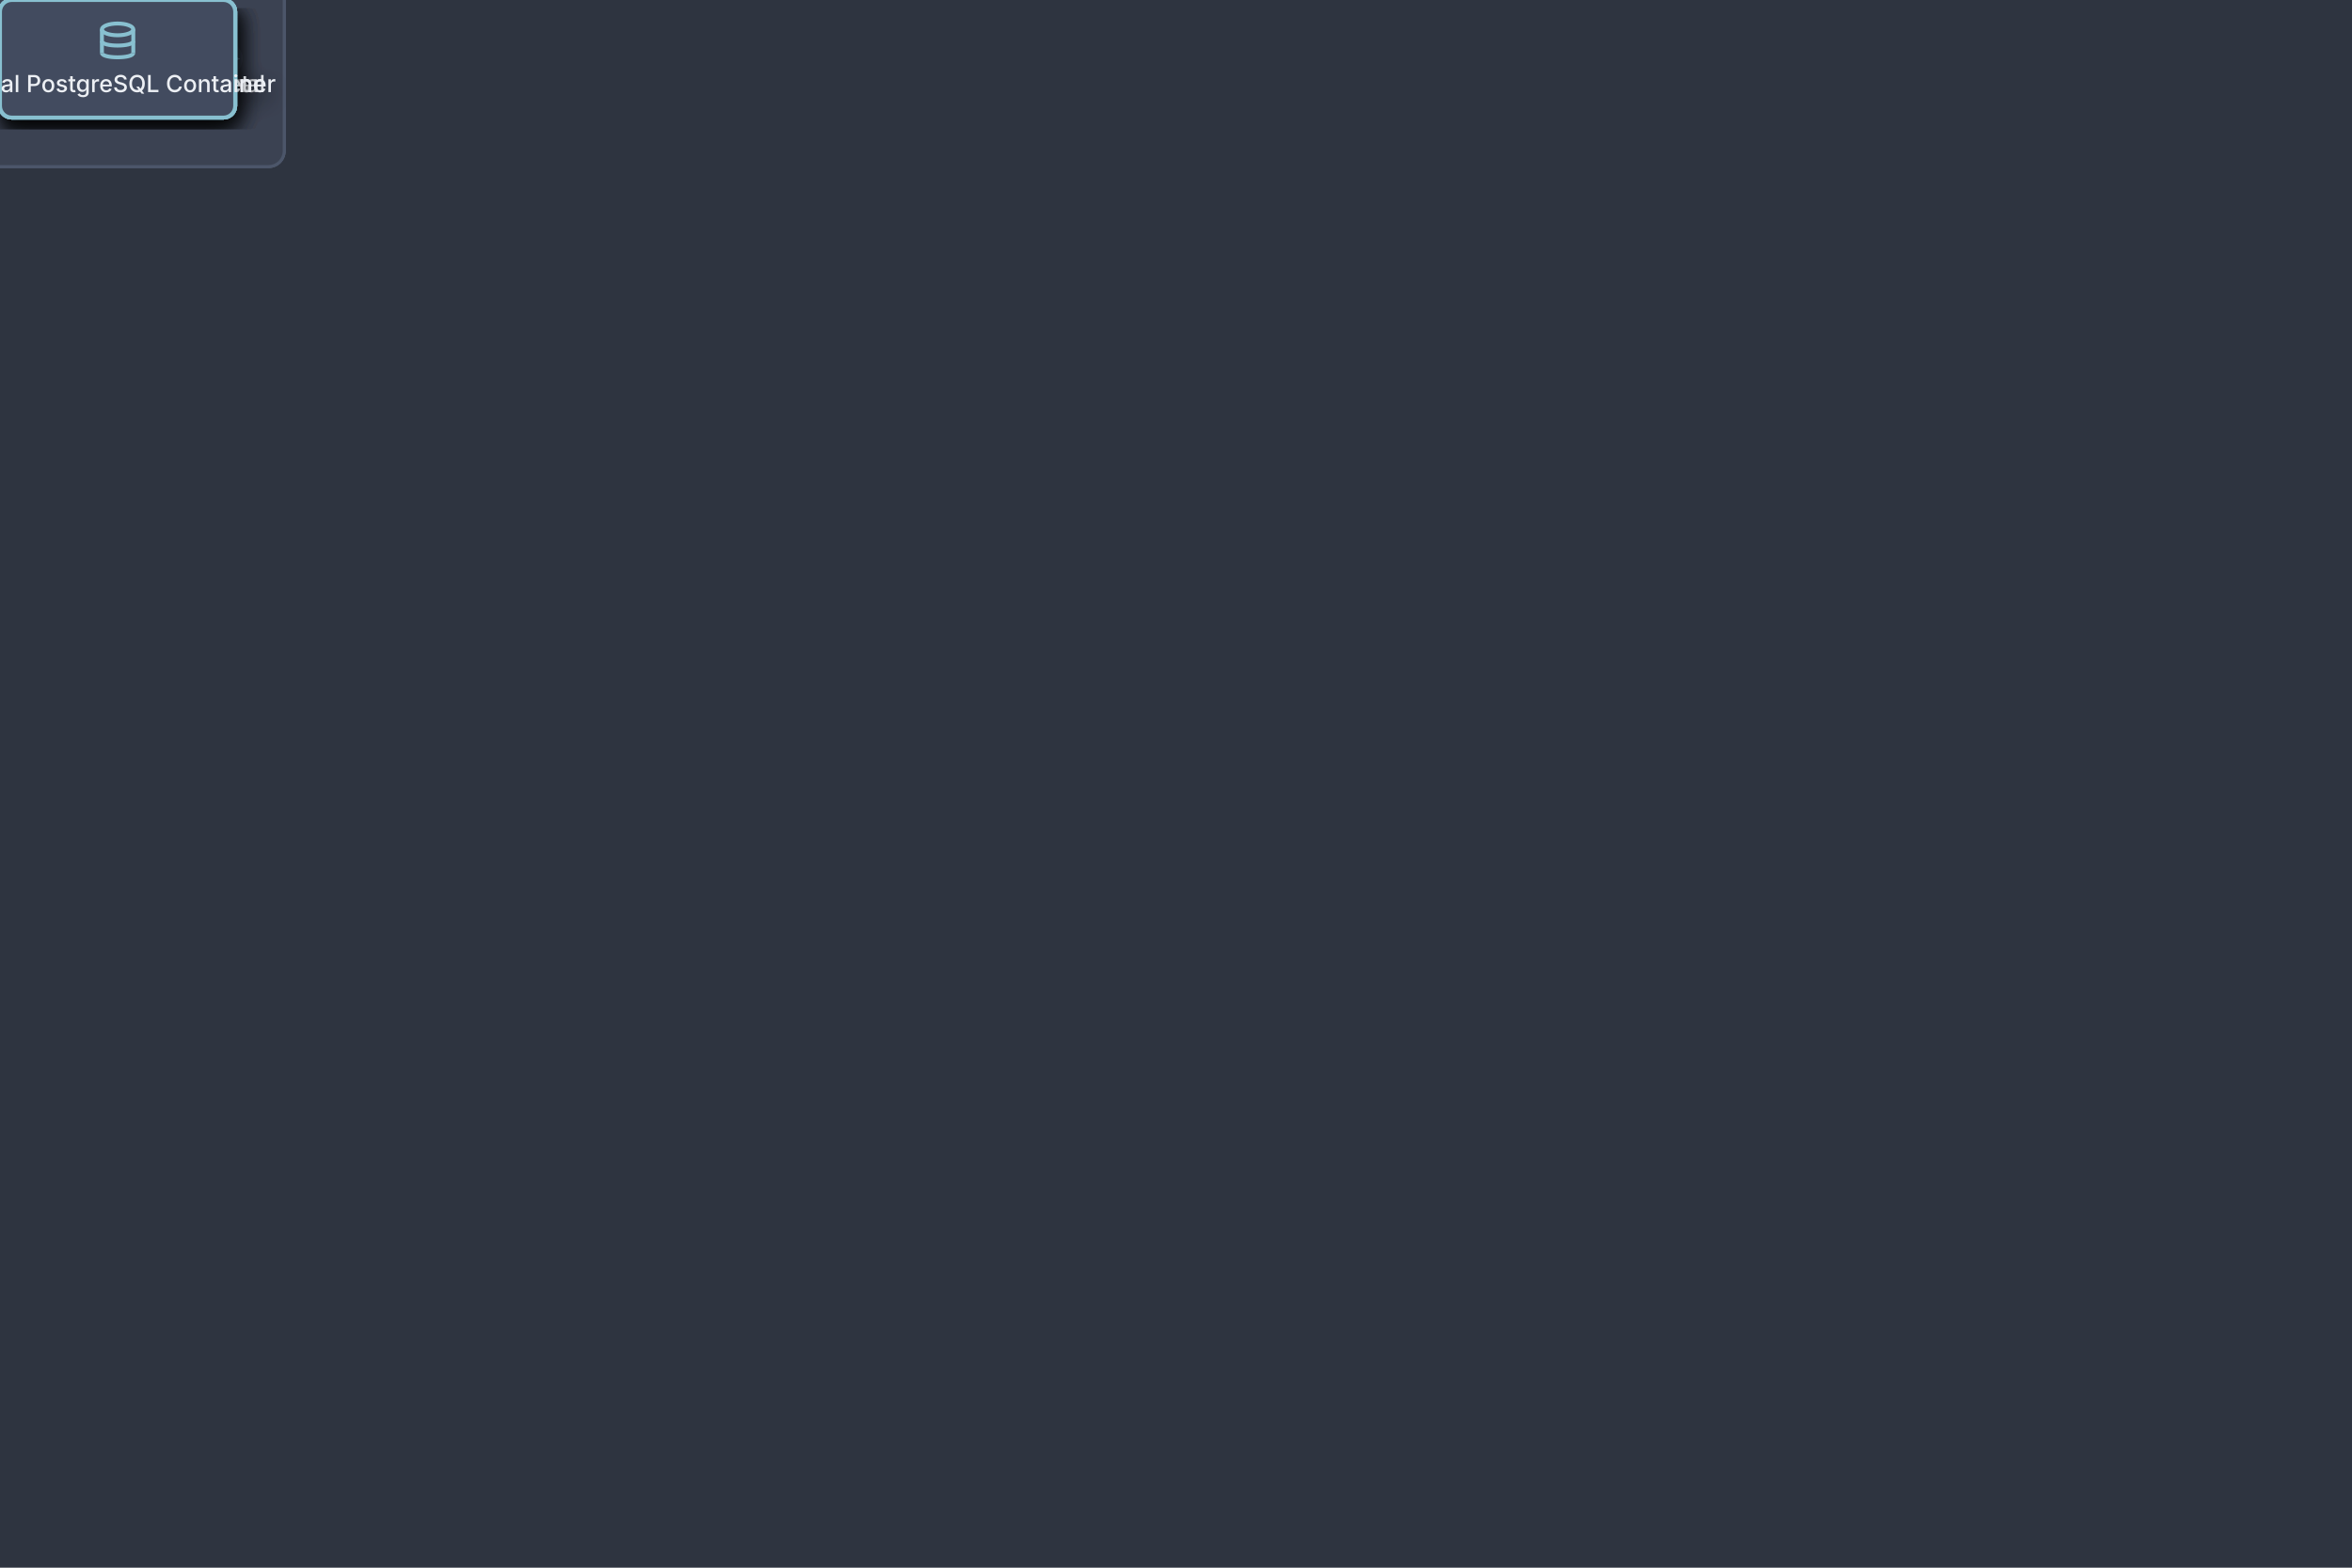
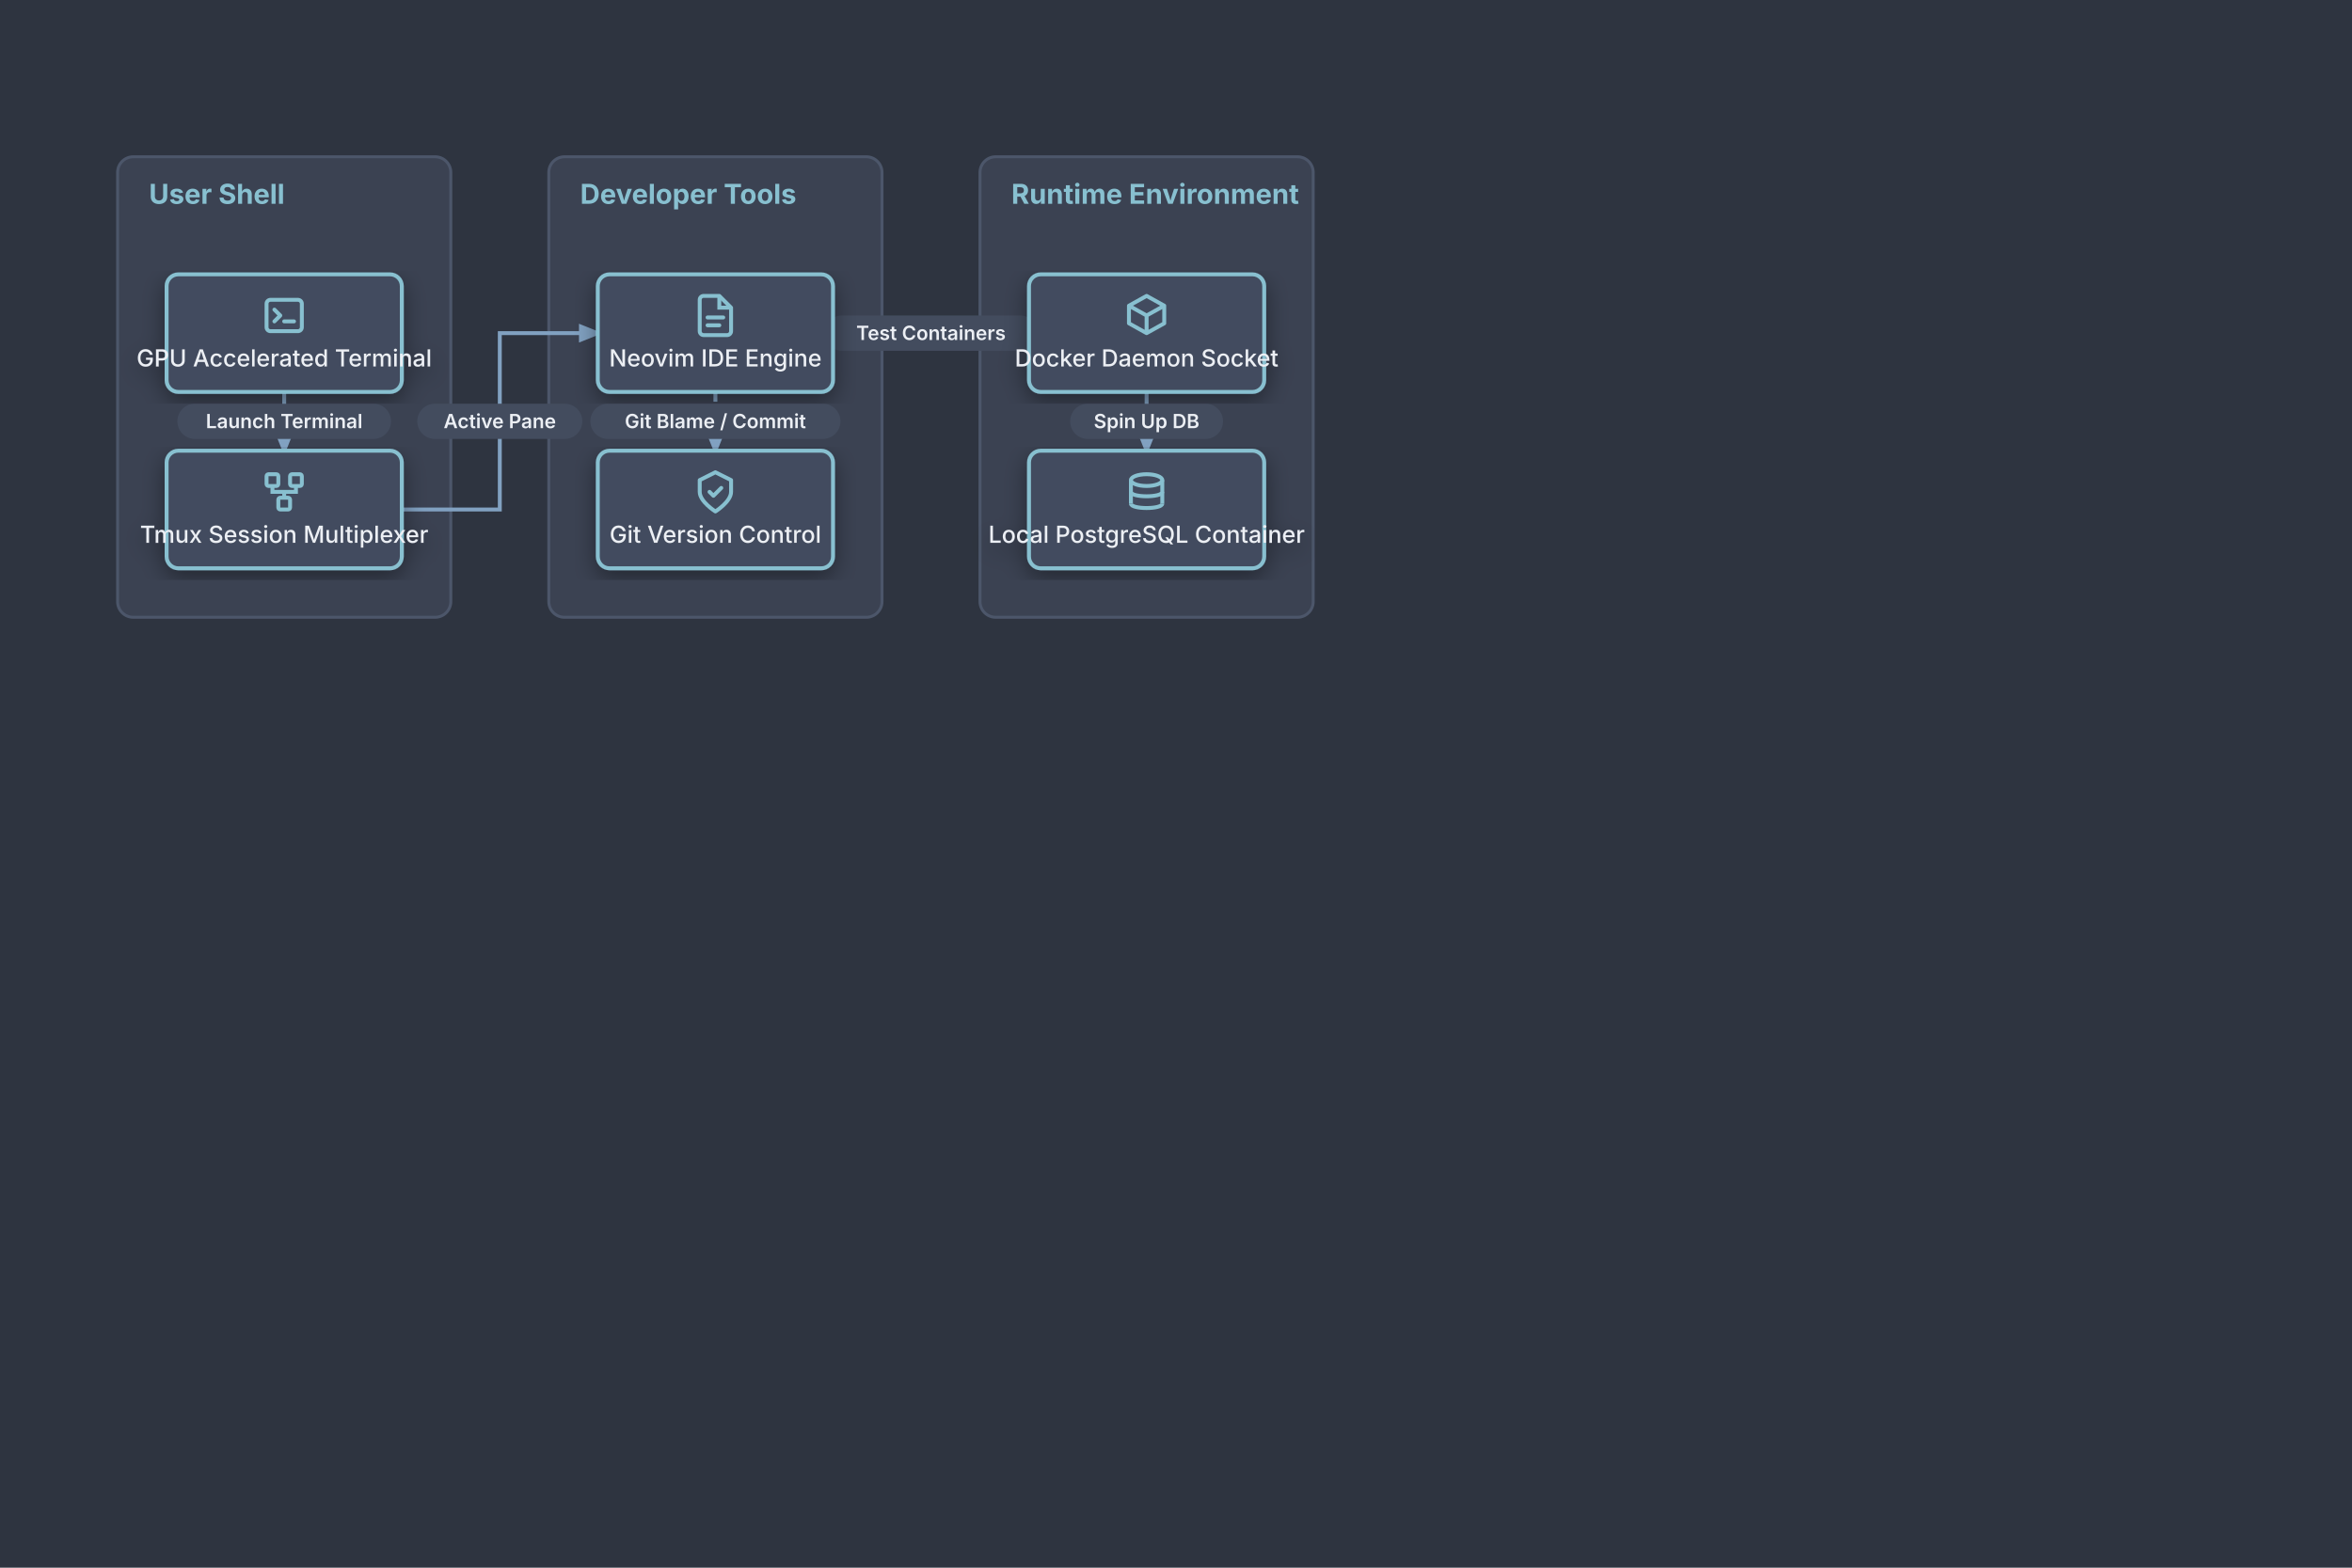
<svg xmlns="http://www.w3.org/2000/svg" viewBox="0 0 1200.0 800.0" width="1200.0" height="800.0">
  <defs>
    <marker id="arrow" viewBox="0 0 10 10" refX="8" refY="5" markerWidth="6" markerHeight="6" orient="auto-start-reverse">
      <path d="M 0 1 L 10 5 L 0 9 z" fill="#88C0D0" />
    </marker>
    <marker id="arrow-81A1C1" viewBox="0 0 10 10" refX="8" refY="5" markerWidth="6" markerHeight="6" orient="auto-start-reverse">
      <path d="M 0 1 L 10 5 L 0 9 z" fill="#81A1C1" />
    </marker>
    <filter id="shadow" x="-10%" y="-10%" width="120%" height="120%">
      <feDropShadow dx="0" dy="4" stdDeviation="6" flood-color="#000000" flood-opacity="0.4" />
    </filter>
  </defs>
  <rect width="100%" height="100%" fill="#2E3440" />
  <g id="group_1">
-     <rect x="-25.0" y="-60.0" width="170.0" height="145.0" rx="8" fill="#3B4252" stroke="#4C566A" stroke-width="1.5" />
-     <text x="-9.0" y="-36.0" fill="#88C0D0" font-family="Inter, -apple-system, BlinkMacSystemFont, 'Segoe UI', Roboto, sans-serif" font-size="14" font-weight="bold">User Shell</text>
+     <rect x="60.0" y="80.0" width="170.0" height="235.0" rx="8" fill="#3B4252" stroke="#4C566A" stroke-width="1.5" />
+     <text x="76.0" y="104.0" fill="#88C0D0" font-family="Inter, -apple-system, BlinkMacSystemFont, 'Segoe UI', Roboto, sans-serif" font-size="14" font-weight="bold">User Shell</text>
  </g>
  <g id="group_2">
-     <rect x="-25.0" y="-60.0" width="170.0" height="145.0" rx="8" fill="#3B4252" stroke="#4C566A" stroke-width="1.5" />
-     <text x="-9.0" y="-36.0" fill="#88C0D0" font-family="Inter, -apple-system, BlinkMacSystemFont, 'Segoe UI', Roboto, sans-serif" font-size="14" font-weight="bold">Developer Tools</text>
+     <rect x="280.0" y="80.0" width="170.0" height="235.0" rx="8" fill="#3B4252" stroke="#4C566A" stroke-width="1.5" />
+     <text x="296.0" y="104.0" fill="#88C0D0" font-family="Inter, -apple-system, BlinkMacSystemFont, 'Segoe UI', Roboto, sans-serif" font-size="14" font-weight="bold">Developer Tools</text>
  </g>
  <g id="group_3">
-     <rect x="-25.0" y="-60.0" width="170.0" height="145.0" rx="8" fill="#3B4252" stroke="#4C566A" stroke-width="1.5" />
-     <text x="-9.0" y="-36.0" fill="#88C0D0" font-family="Inter, -apple-system, BlinkMacSystemFont, 'Segoe UI', Roboto, sans-serif" font-size="14" font-weight="bold">Runtime Environment</text>
+     <rect x="500.0" y="80.0" width="170.0" height="235.0" rx="8" fill="#3B4252" stroke="#4C566A" stroke-width="1.5" />
+     <text x="516.0" y="104.0" fill="#88C0D0" font-family="Inter, -apple-system, BlinkMacSystemFont, 'Segoe UI', Roboto, sans-serif" font-size="14" font-weight="bold">Runtime Environment</text>
  </g>
-   <path d="M 0.0 30.0 L 120.0 30.0" fill="none" stroke="#81A1C1" stroke-width="2" marker-end="url(#arrow-81A1C1)" />
+   <path d="M 145.0 200.0 L 145.0 230.0" fill="none" stroke="#81A1C1" stroke-width="2" marker-end="url(#arrow-81A1C1)" />
  <g class="badge">
-     <rect x="5.5" y="21.0" width="109.0" height="18.0" rx="9.0" fill="#434C5E" />
-     <text x="60.0" y="33.5" fill="#ECEFF4" font-size="10.0" font-family="Inter, -apple-system, BlinkMacSystemFont, 'Segoe UI', Roboto, sans-serif" font-weight="600" text-anchor="middle">Launch Terminal</text>
+     <rect x="90.5" y="206.0" width="109.0" height="18.0" rx="9.0" fill="#434C5E" />
+     <text x="145.0" y="218.5" fill="#ECEFF4" font-size="10.0" font-family="Inter, -apple-system, BlinkMacSystemFont, 'Segoe UI', Roboto, sans-serif" font-weight="600" text-anchor="middle">Launch Terminal</text>
  </g>
-   <path d="M 0.0 30.0 L 120.0 30.0" fill="none" stroke="#81A1C1" stroke-width="2" marker-end="url(#arrow-81A1C1)" />
+   <path d="M 205.0 260.0 L 255.0 260.0 L 255.0 170.0 L 305.0 170.0" fill="none" stroke="#81A1C1" stroke-width="2" marker-end="url(#arrow-81A1C1)" />
  <g class="badge">
-     <rect x="17.9" y="21.0" width="84.2" height="18.0" rx="9.0" fill="#434C5E" />
-     <text x="60.0" y="33.5" fill="#ECEFF4" font-size="10.0" font-family="Inter, -apple-system, BlinkMacSystemFont, 'Segoe UI', Roboto, sans-serif" font-weight="600" text-anchor="middle">Active Pane</text>
+     <rect x="212.9" y="206.0" width="84.2" height="18.0" rx="9.0" fill="#434C5E" />
+     <text x="255.0" y="218.5" fill="#ECEFF4" font-size="10.0" font-family="Inter, -apple-system, BlinkMacSystemFont, 'Segoe UI', Roboto, sans-serif" font-weight="600" text-anchor="middle">Active Pane</text>
  </g>
-   <path d="M 0.0 30.0 L 120.0 30.0" fill="none" stroke="#81A1C1" stroke-width="2" stroke-dasharray="5,5" marker-end="url(#arrow-81A1C1)" />
+   <path d="M 365.0 200.0 L 365.0 230.0" fill="none" stroke="#81A1C1" stroke-width="2" stroke-dasharray="5,5" marker-end="url(#arrow-81A1C1)" />
  <g class="badge">
-     <rect x="-3.8" y="21.0" width="127.6" height="18.0" rx="9.0" fill="#434C5E" />
-     <text x="60.0" y="33.5" fill="#ECEFF4" font-size="10.0" font-family="Inter, -apple-system, BlinkMacSystemFont, 'Segoe UI', Roboto, sans-serif" font-weight="600" text-anchor="middle">Git Blame / Commit</text>
+     <rect x="301.2" y="206.0" width="127.6" height="18.0" rx="9.0" fill="#434C5E" />
+     <text x="365.0" y="218.5" fill="#ECEFF4" font-size="10.0" font-family="Inter, -apple-system, BlinkMacSystemFont, 'Segoe UI', Roboto, sans-serif" font-weight="600" text-anchor="middle">Git Blame / Commit</text>
  </g>
-   <path d="M 0.0 30.0 L 120.0 30.0" fill="none" stroke="#81A1C1" stroke-width="2" stroke-dasharray="5,5" marker-end="url(#arrow-81A1C1)" />
+   <path d="M 425.0 170.0 L 525.0 170.0" fill="none" stroke="#81A1C1" stroke-width="2" stroke-dasharray="5,5" marker-end="url(#arrow-81A1C1)" />
  <g class="badge">
-     <rect x="5.5" y="21.0" width="109.0" height="18.0" rx="9.0" fill="#434C5E" />
-     <text x="60.0" y="33.5" fill="#ECEFF4" font-size="10.0" font-family="Inter, -apple-system, BlinkMacSystemFont, 'Segoe UI', Roboto, sans-serif" font-weight="600" text-anchor="middle">Test Containers</text>
+     <rect x="420.5" y="161.0" width="109.0" height="18.0" rx="9.0" fill="#434C5E" />
+     <text x="475.0" y="173.5" fill="#ECEFF4" font-size="10.0" font-family="Inter, -apple-system, BlinkMacSystemFont, 'Segoe UI', Roboto, sans-serif" font-weight="600" text-anchor="middle">Test Containers</text>
  </g>
-   <path d="M 0.0 30.0 L 120.0 30.0" fill="none" stroke="#81A1C1" stroke-width="2" marker-end="url(#arrow-81A1C1)" />
+   <path d="M 585.0 200.0 L 585.0 230.0" fill="none" stroke="#81A1C1" stroke-width="2" marker-end="url(#arrow-81A1C1)" />
  <g class="badge">
-     <rect x="21.0" y="21.0" width="78.0" height="18.0" rx="9.0" fill="#434C5E" />
-     <text x="60.0" y="33.5" fill="#ECEFF4" font-size="10.0" font-family="Inter, -apple-system, BlinkMacSystemFont, 'Segoe UI', Roboto, sans-serif" font-weight="600" text-anchor="middle">Spin Up DB</text>
+     <rect x="546.0" y="206.0" width="78.0" height="18.0" rx="9.0" fill="#434C5E" />
+     <text x="585.0" y="218.5" fill="#ECEFF4" font-size="10.0" font-family="Inter, -apple-system, BlinkMacSystemFont, 'Segoe UI', Roboto, sans-serif" font-weight="600" text-anchor="middle">Spin Up DB</text>
  </g>
  <g id="terminal" filter="url(#shadow)">
-     <rect x="0.0" y="0.0" width="120.0" height="60.0" rx="6.0" fill="#434C5E" stroke="#88C0D0" stroke-width="2.0" />
-     <g class="icon icon-terminal" transform="translate(48.0, 9.0) scale(1.0)">
+     <rect x="85.0" y="140.0" width="120.0" height="60.0" rx="6.0" fill="#434C5E" stroke="#88C0D0" stroke-width="2.0" />
+     <g class="icon icon-terminal" transform="translate(133.0, 149.0) scale(1.0)">
      <rect x="3" y="4" width="18" height="16" rx="2" fill="none" stroke="#88C0D0" stroke-width="2.0" />
      <polyline points="7,9 10,12 7,15" fill="none" stroke="#88C0D0" stroke-width="2.0" stroke-linecap="round" stroke-linejoin="round" />
      <line x1="12" y1="15" x2="17" y2="15" stroke="#88C0D0" stroke-width="2.0" stroke-linecap="round" />
    </g>
-     <text x="60.0" y="47.0" text-anchor="middle" fill="#ECEFF4" font-family="Inter, -apple-system, BlinkMacSystemFont, 'Segoe UI', Roboto, sans-serif" font-size="12" font-weight="500">GPU Accelerated Terminal</text>
+     <text x="145.0" y="187.0" text-anchor="middle" fill="#ECEFF4" font-family="Inter, -apple-system, BlinkMacSystemFont, 'Segoe UI', Roboto, sans-serif" font-size="12" font-weight="500">GPU Accelerated Terminal</text>
  </g>
  <g id="tmux" filter="url(#shadow)">
-     <rect x="0.0" y="0.0" width="120.0" height="60.0" rx="6.0" fill="#434C5E" stroke="#88C0D0" stroke-width="2.0" />
-     <g class="icon icon-workflow" transform="translate(48.0, 9.0) scale(1.0)">
+     <rect x="85.0" y="230.0" width="120.0" height="60.0" rx="6.0" fill="#434C5E" stroke="#88C0D0" stroke-width="2.0" />
+     <g class="icon icon-workflow" transform="translate(133.0, 239.0) scale(1.0)">
      <rect x="3" y="3" width="6" height="6" rx="1" fill="none" stroke="#88C0D0" stroke-width="2.0" />
      <rect x="15" y="3" width="6" height="6" rx="1" fill="none" stroke="#88C0D0" stroke-width="2.0" />
      <rect x="9" y="15" width="6" height="6" rx="1" fill="none" stroke="#88C0D0" stroke-width="2.0" />
      <path d="M 6 9 V 12 H 12 V 15 M 18 9 V 12 H 12" fill="none" stroke="#88C0D0" stroke-width="2.0" />
    </g>
-     <text x="60.0" y="47.0" text-anchor="middle" fill="#ECEFF4" font-family="Inter, -apple-system, BlinkMacSystemFont, 'Segoe UI', Roboto, sans-serif" font-size="12" font-weight="500">Tmux Session Multiplexer</text>
+     <text x="145.0" y="277.0" text-anchor="middle" fill="#ECEFF4" font-family="Inter, -apple-system, BlinkMacSystemFont, 'Segoe UI', Roboto, sans-serif" font-size="12" font-weight="500">Tmux Session Multiplexer</text>
  </g>
  <g id="neovim" filter="url(#shadow)">
-     <rect x="0.0" y="0.0" width="120.0" height="60.0" rx="6.0" fill="#434C5E" stroke="#88C0D0" stroke-width="2.0" />
-     <g class="icon icon-document" transform="translate(48.0, 9.0) scale(1.0)">
+     <rect x="305.0" y="140.0" width="120.0" height="60.0" rx="6.0" fill="#434C5E" stroke="#88C0D0" stroke-width="2.0" />
+     <g class="icon icon-document" transform="translate(353.0, 149.0) scale(1.0)">
      <path d="M 14 2 H 6 A 2 2 0 0 0 4 4 V 20 A 2 2 0 0 0 6 22 H 18 A 2 2 0 0 0 20 20 V 8 Z" fill="none" stroke="#88C0D0" stroke-width="2.0" stroke-linejoin="round" />
      <polyline points="14,2 14,8 20,8" fill="none" stroke="#88C0D0" stroke-width="2.0" />
      <line x1="8" y1="13" x2="16" y2="13" stroke="#88C0D0" stroke-width="2.0" stroke-linecap="round" />
      <line x1="8" y1="17" x2="14" y2="17" stroke="#88C0D0" stroke-width="2.0" stroke-linecap="round" />
    </g>
-     <text x="60.0" y="47.0" text-anchor="middle" fill="#ECEFF4" font-family="Inter, -apple-system, BlinkMacSystemFont, 'Segoe UI', Roboto, sans-serif" font-size="12" font-weight="500">Neovim IDE Engine</text>
+     <text x="365.0" y="187.0" text-anchor="middle" fill="#ECEFF4" font-family="Inter, -apple-system, BlinkMacSystemFont, 'Segoe UI', Roboto, sans-serif" font-size="12" font-weight="500">Neovim IDE Engine</text>
  </g>
  <g id="git_daemon" filter="url(#shadow)">
-     <rect x="0.0" y="0.0" width="120.0" height="60.0" rx="6.0" fill="#434C5E" stroke="#88C0D0" stroke-width="2.0" />
-     <g class="icon icon-shield" transform="translate(48.0, 9.0) scale(1.0)">
+     <rect x="305.0" y="230.0" width="120.0" height="60.0" rx="6.0" fill="#434C5E" stroke="#88C0D0" stroke-width="2.0" />
+     <g class="icon icon-shield" transform="translate(353.0, 239.0) scale(1.0)">
      <path d="M 12 2 L 20 6 V 12 C 20 17 12 22 12 22 C 12 22 4 17 4 12 V 6 Z" fill="none" stroke="#88C0D0" stroke-width="2.0" stroke-linejoin="round" />
      <polyline points="9,12 11,14 15,10" fill="none" stroke="#88C0D0" stroke-width="2.0" stroke-linecap="round" stroke-linejoin="round" />
    </g>
-     <text x="60.0" y="47.0" text-anchor="middle" fill="#ECEFF4" font-family="Inter, -apple-system, BlinkMacSystemFont, 'Segoe UI', Roboto, sans-serif" font-size="12" font-weight="500">Git Version Control</text>
+     <text x="365.0" y="277.0" text-anchor="middle" fill="#ECEFF4" font-family="Inter, -apple-system, BlinkMacSystemFont, 'Segoe UI', Roboto, sans-serif" font-size="12" font-weight="500">Git Version Control</text>
  </g>
  <g id="docker_sock" filter="url(#shadow)">
-     <rect x="0.0" y="0.0" width="120.0" height="60.0" rx="6.0" fill="#434C5E" stroke="#88C0D0" stroke-width="2.0" />
-     <g class="icon icon-container" transform="translate(48.0, 9.0) scale(1.0)">
+     <rect x="525.0" y="140.0" width="120.0" height="60.0" rx="6.0" fill="#434C5E" stroke="#88C0D0" stroke-width="2.0" />
+     <g class="icon icon-container" transform="translate(573.0, 149.0) scale(1.0)">
      <path d="M 3 7 L 12 2 L 21 7 L 12 12 Z M 3 7 V 16 L 12 21 V 12 M 21 7 V 16 L 12 21" fill="none" stroke="#88C0D0" stroke-width="2.0" stroke-linejoin="round" />
    </g>
-     <text x="60.0" y="47.0" text-anchor="middle" fill="#ECEFF4" font-family="Inter, -apple-system, BlinkMacSystemFont, 'Segoe UI', Roboto, sans-serif" font-size="12" font-weight="500">Docker Daemon Socket</text>
+     <text x="585.0" y="187.0" text-anchor="middle" fill="#ECEFF4" font-family="Inter, -apple-system, BlinkMacSystemFont, 'Segoe UI', Roboto, sans-serif" font-size="12" font-weight="500">Docker Daemon Socket</text>
  </g>
  <g id="local_db" filter="url(#shadow)">
-     <rect x="0.0" y="0.0" width="120.0" height="60.0" rx="6.0" fill="#434C5E" stroke="#88C0D0" stroke-width="2.0" />
-     <g class="icon icon-database" transform="translate(48.0, 9.0) scale(1.0)">
+     <rect x="525.0" y="230.0" width="120.0" height="60.0" rx="6.0" fill="#434C5E" stroke="#88C0D0" stroke-width="2.0" />
+     <g class="icon icon-database" transform="translate(573.0, 239.0) scale(1.0)">
      <ellipse cx="12" cy="6" rx="8" ry="3" fill="none" stroke="#88C0D0" stroke-width="2.0" />
      <path d="M 4 12 C 4 15 20 15 20 12" fill="none" stroke="#88C0D0" stroke-width="2.0" />
      <path d="M 4 18 C 4 21 20 21 20 18" fill="none" stroke="#88C0D0" stroke-width="2.0" />
      <line x1="4" y1="6" x2="4" y2="18" stroke="#88C0D0" stroke-width="2.0" />
      <line x1="20" y1="6" x2="20" y2="18" stroke="#88C0D0" stroke-width="2.0" />
    </g>
-     <text x="60.0" y="47.0" text-anchor="middle" fill="#ECEFF4" font-family="Inter, -apple-system, BlinkMacSystemFont, 'Segoe UI', Roboto, sans-serif" font-size="12" font-weight="500">Local PostgreSQL Container</text>
+     <text x="585.0" y="277.0" text-anchor="middle" fill="#ECEFF4" font-family="Inter, -apple-system, BlinkMacSystemFont, 'Segoe UI', Roboto, sans-serif" font-size="12" font-weight="500">Local PostgreSQL Container</text>
  </g>
</svg>
